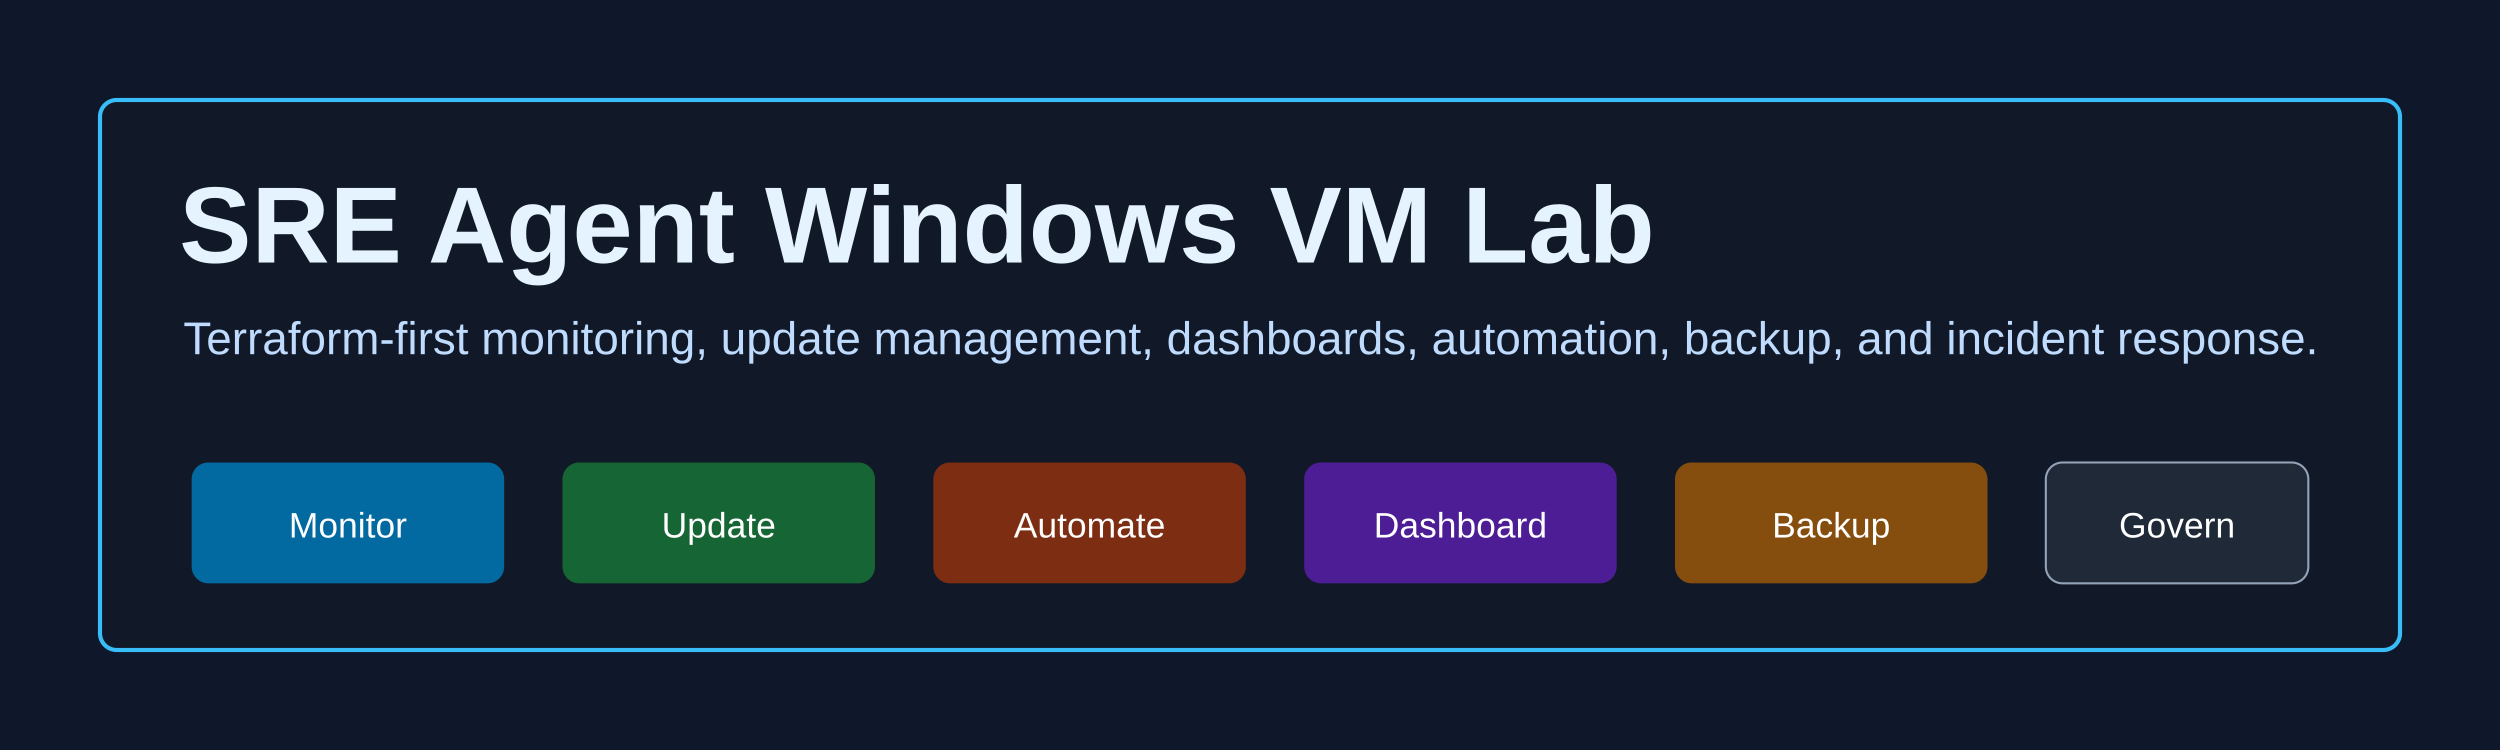
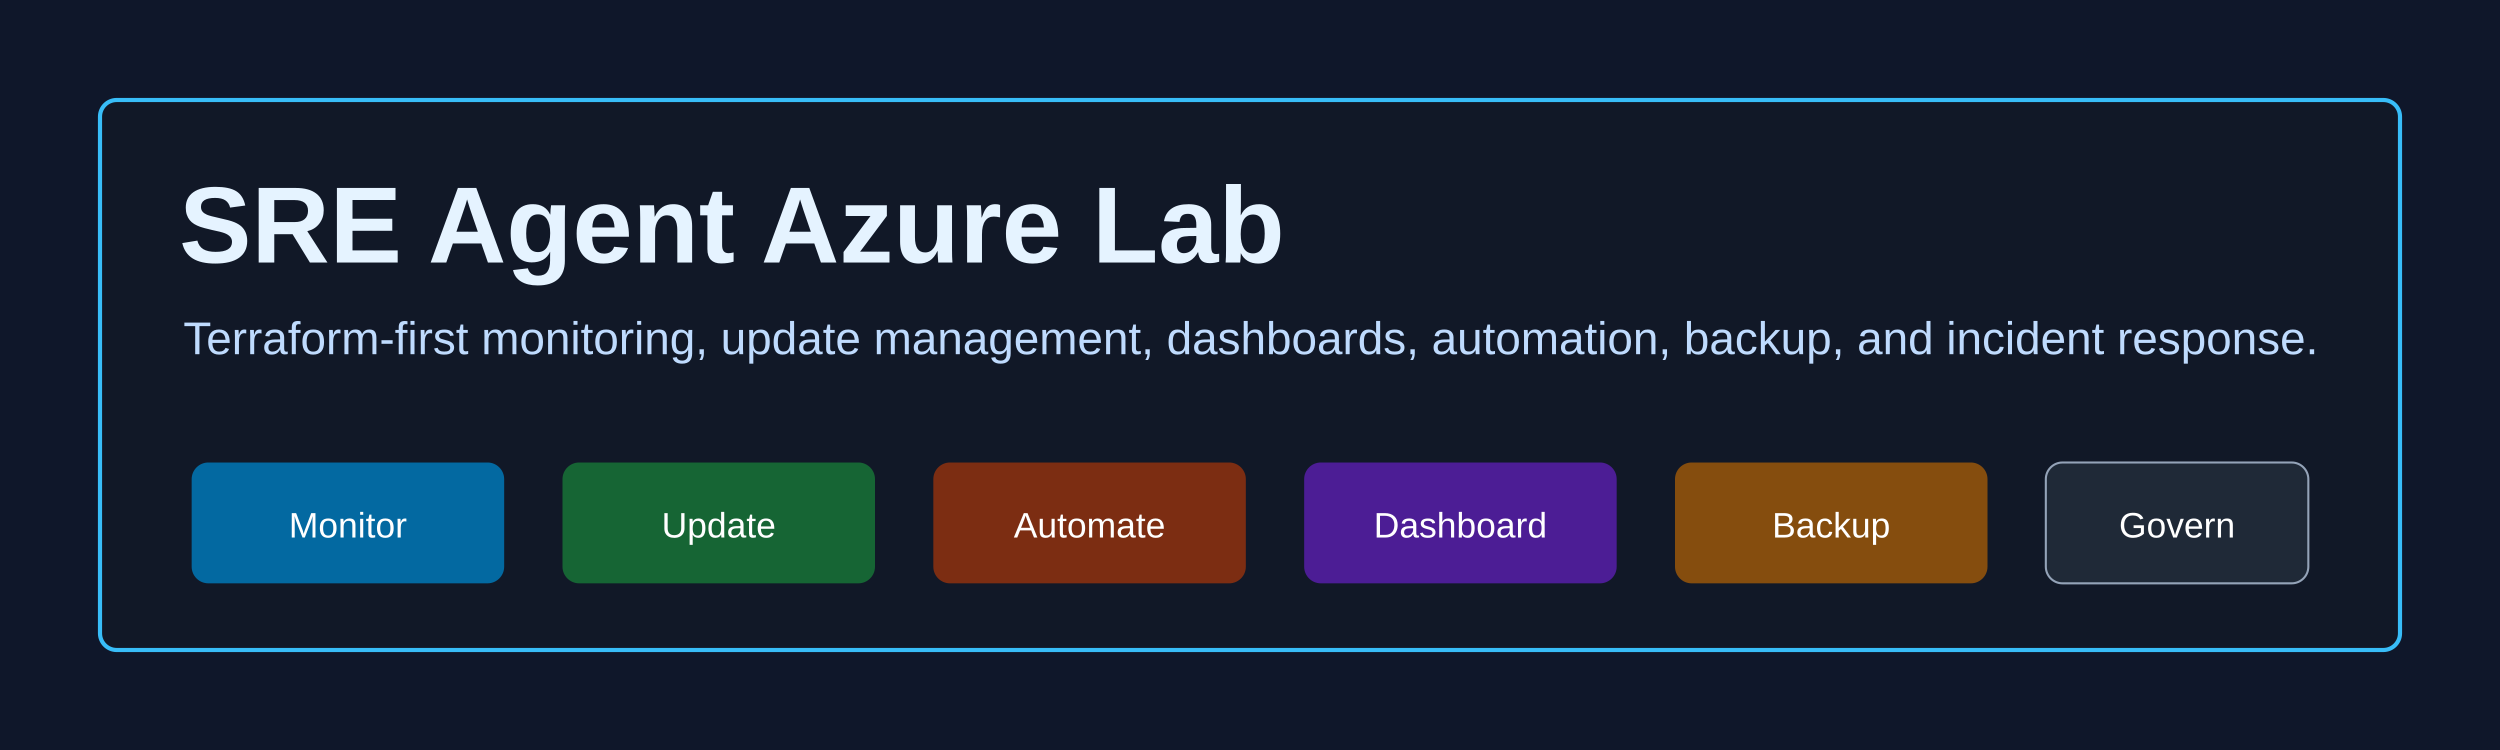
<svg xmlns="http://www.w3.org/2000/svg" width="1200" height="360" viewBox="0 0 1200 360" role="img" aria-labelledby="title desc">
  <rect width="1200" height="360" fill="#0f172a" />
  <rect x="48" y="48" width="1104" height="264" rx="8" fill="#111827" stroke="#38bdf8" stroke-width="2" />
-   <text x="86" y="126" fill="#e5f3ff" font-family="Segoe UI, Arial, sans-serif" font-size="52" font-weight="700">SRE Agent Windows VM Lab</text>
+   <text x="86" y="126" fill="#e5f3ff" font-family="Segoe UI, Arial, sans-serif" font-size="52" font-weight="700">SRE Agent Azure Lab</text>
  <text x="88" y="170" fill="#bfdbfe" font-family="Segoe UI, Arial, sans-serif" font-size="22">Terraform-first monitoring, update management, dashboards, automation, backup, and incident response.</text>
  <g transform="translate(92 222)">
    <rect width="150" height="58" rx="8" fill="#0369a1" />
    <text x="75" y="36" fill="#ffffff" font-family="Segoe UI, Arial, sans-serif" font-size="17" text-anchor="middle">Monitor</text>
  </g>
  <g transform="translate(270 222)">
    <rect width="150" height="58" rx="8" fill="#166534" />
    <text x="75" y="36" fill="#ffffff" font-family="Segoe UI, Arial, sans-serif" font-size="17" text-anchor="middle">Update</text>
  </g>
  <g transform="translate(448 222)">
    <rect width="150" height="58" rx="8" fill="#7c2d12" />
    <text x="75" y="36" fill="#ffffff" font-family="Segoe UI, Arial, sans-serif" font-size="17" text-anchor="middle">Automate</text>
  </g>
  <g transform="translate(626 222)">
    <rect width="150" height="58" rx="8" fill="#4c1d95" />
    <text x="75" y="36" fill="#ffffff" font-family="Segoe UI, Arial, sans-serif" font-size="17" text-anchor="middle">Dashboard</text>
  </g>
  <g transform="translate(804 222)">
    <rect width="150" height="58" rx="8" fill="#854d0e" />
    <text x="75" y="36" fill="#ffffff" font-family="Segoe UI, Arial, sans-serif" font-size="17" text-anchor="middle">Backup</text>
  </g>
  <g transform="translate(982 222)">
    <rect width="126" height="58" rx="8" fill="#1f2937" stroke="#94a3b8" />
    <text x="63" y="36" fill="#ffffff" font-family="Segoe UI, Arial, sans-serif" font-size="17" text-anchor="middle">Govern</text>
  </g>
</svg>
